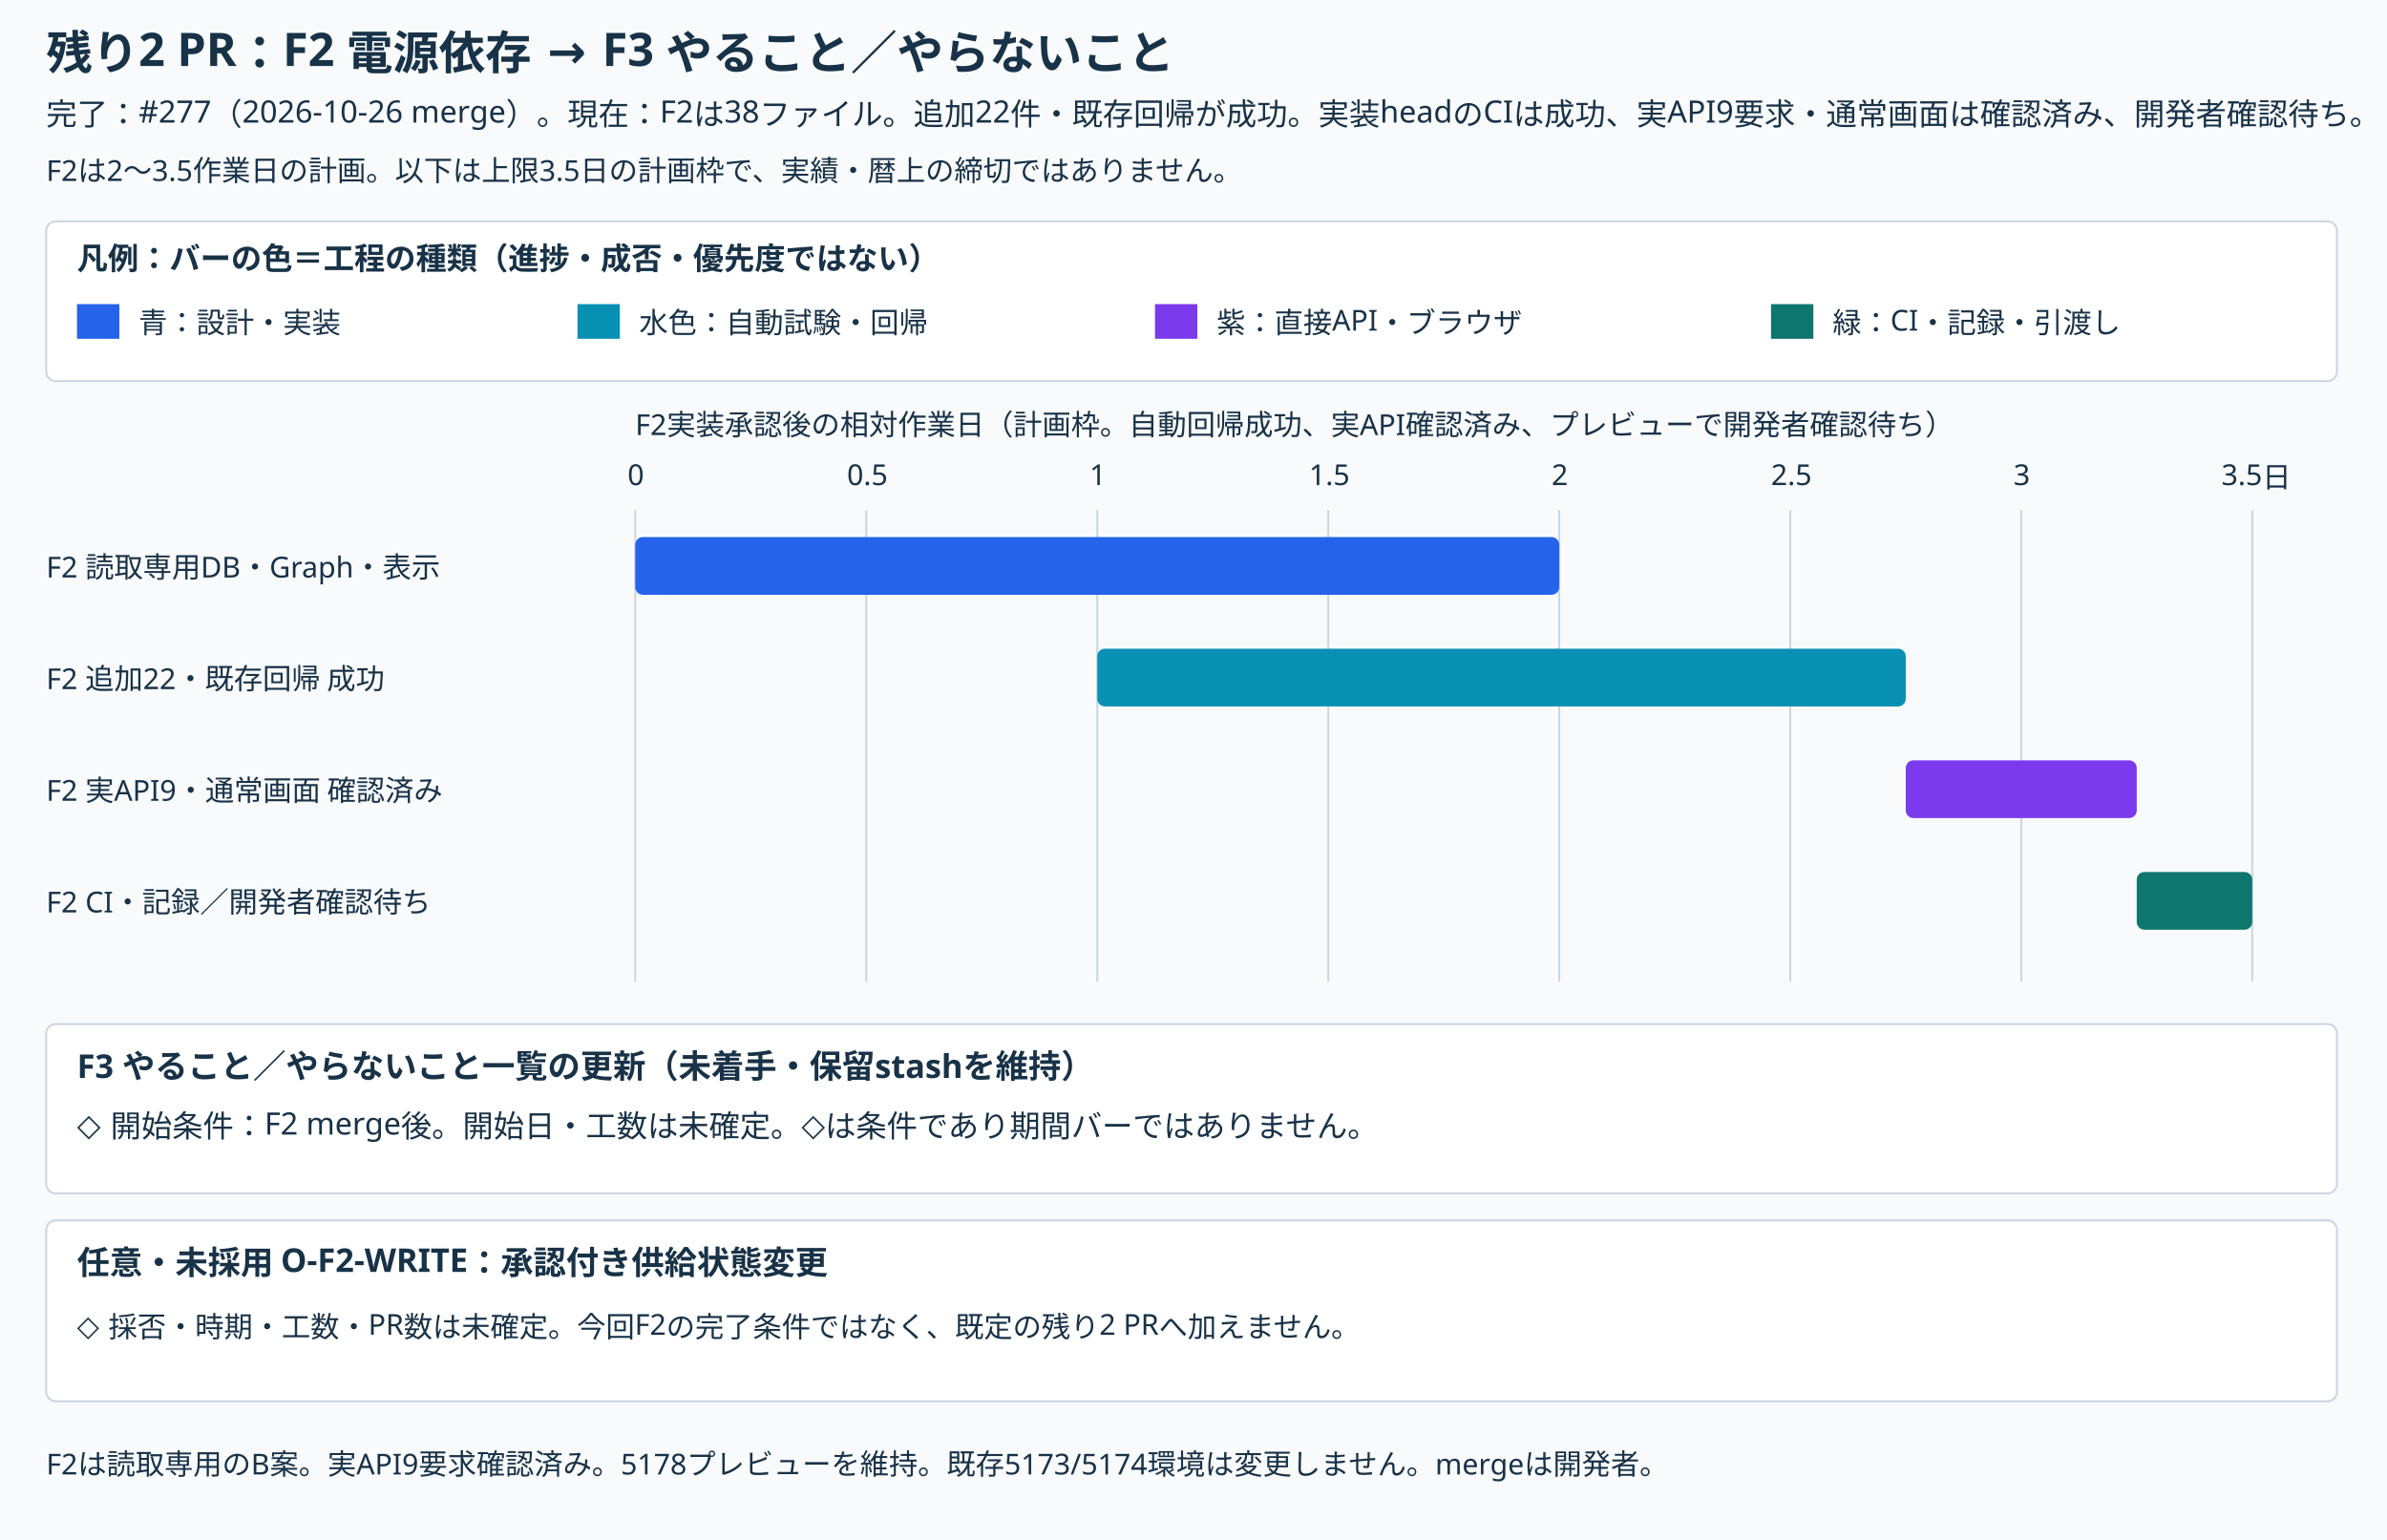
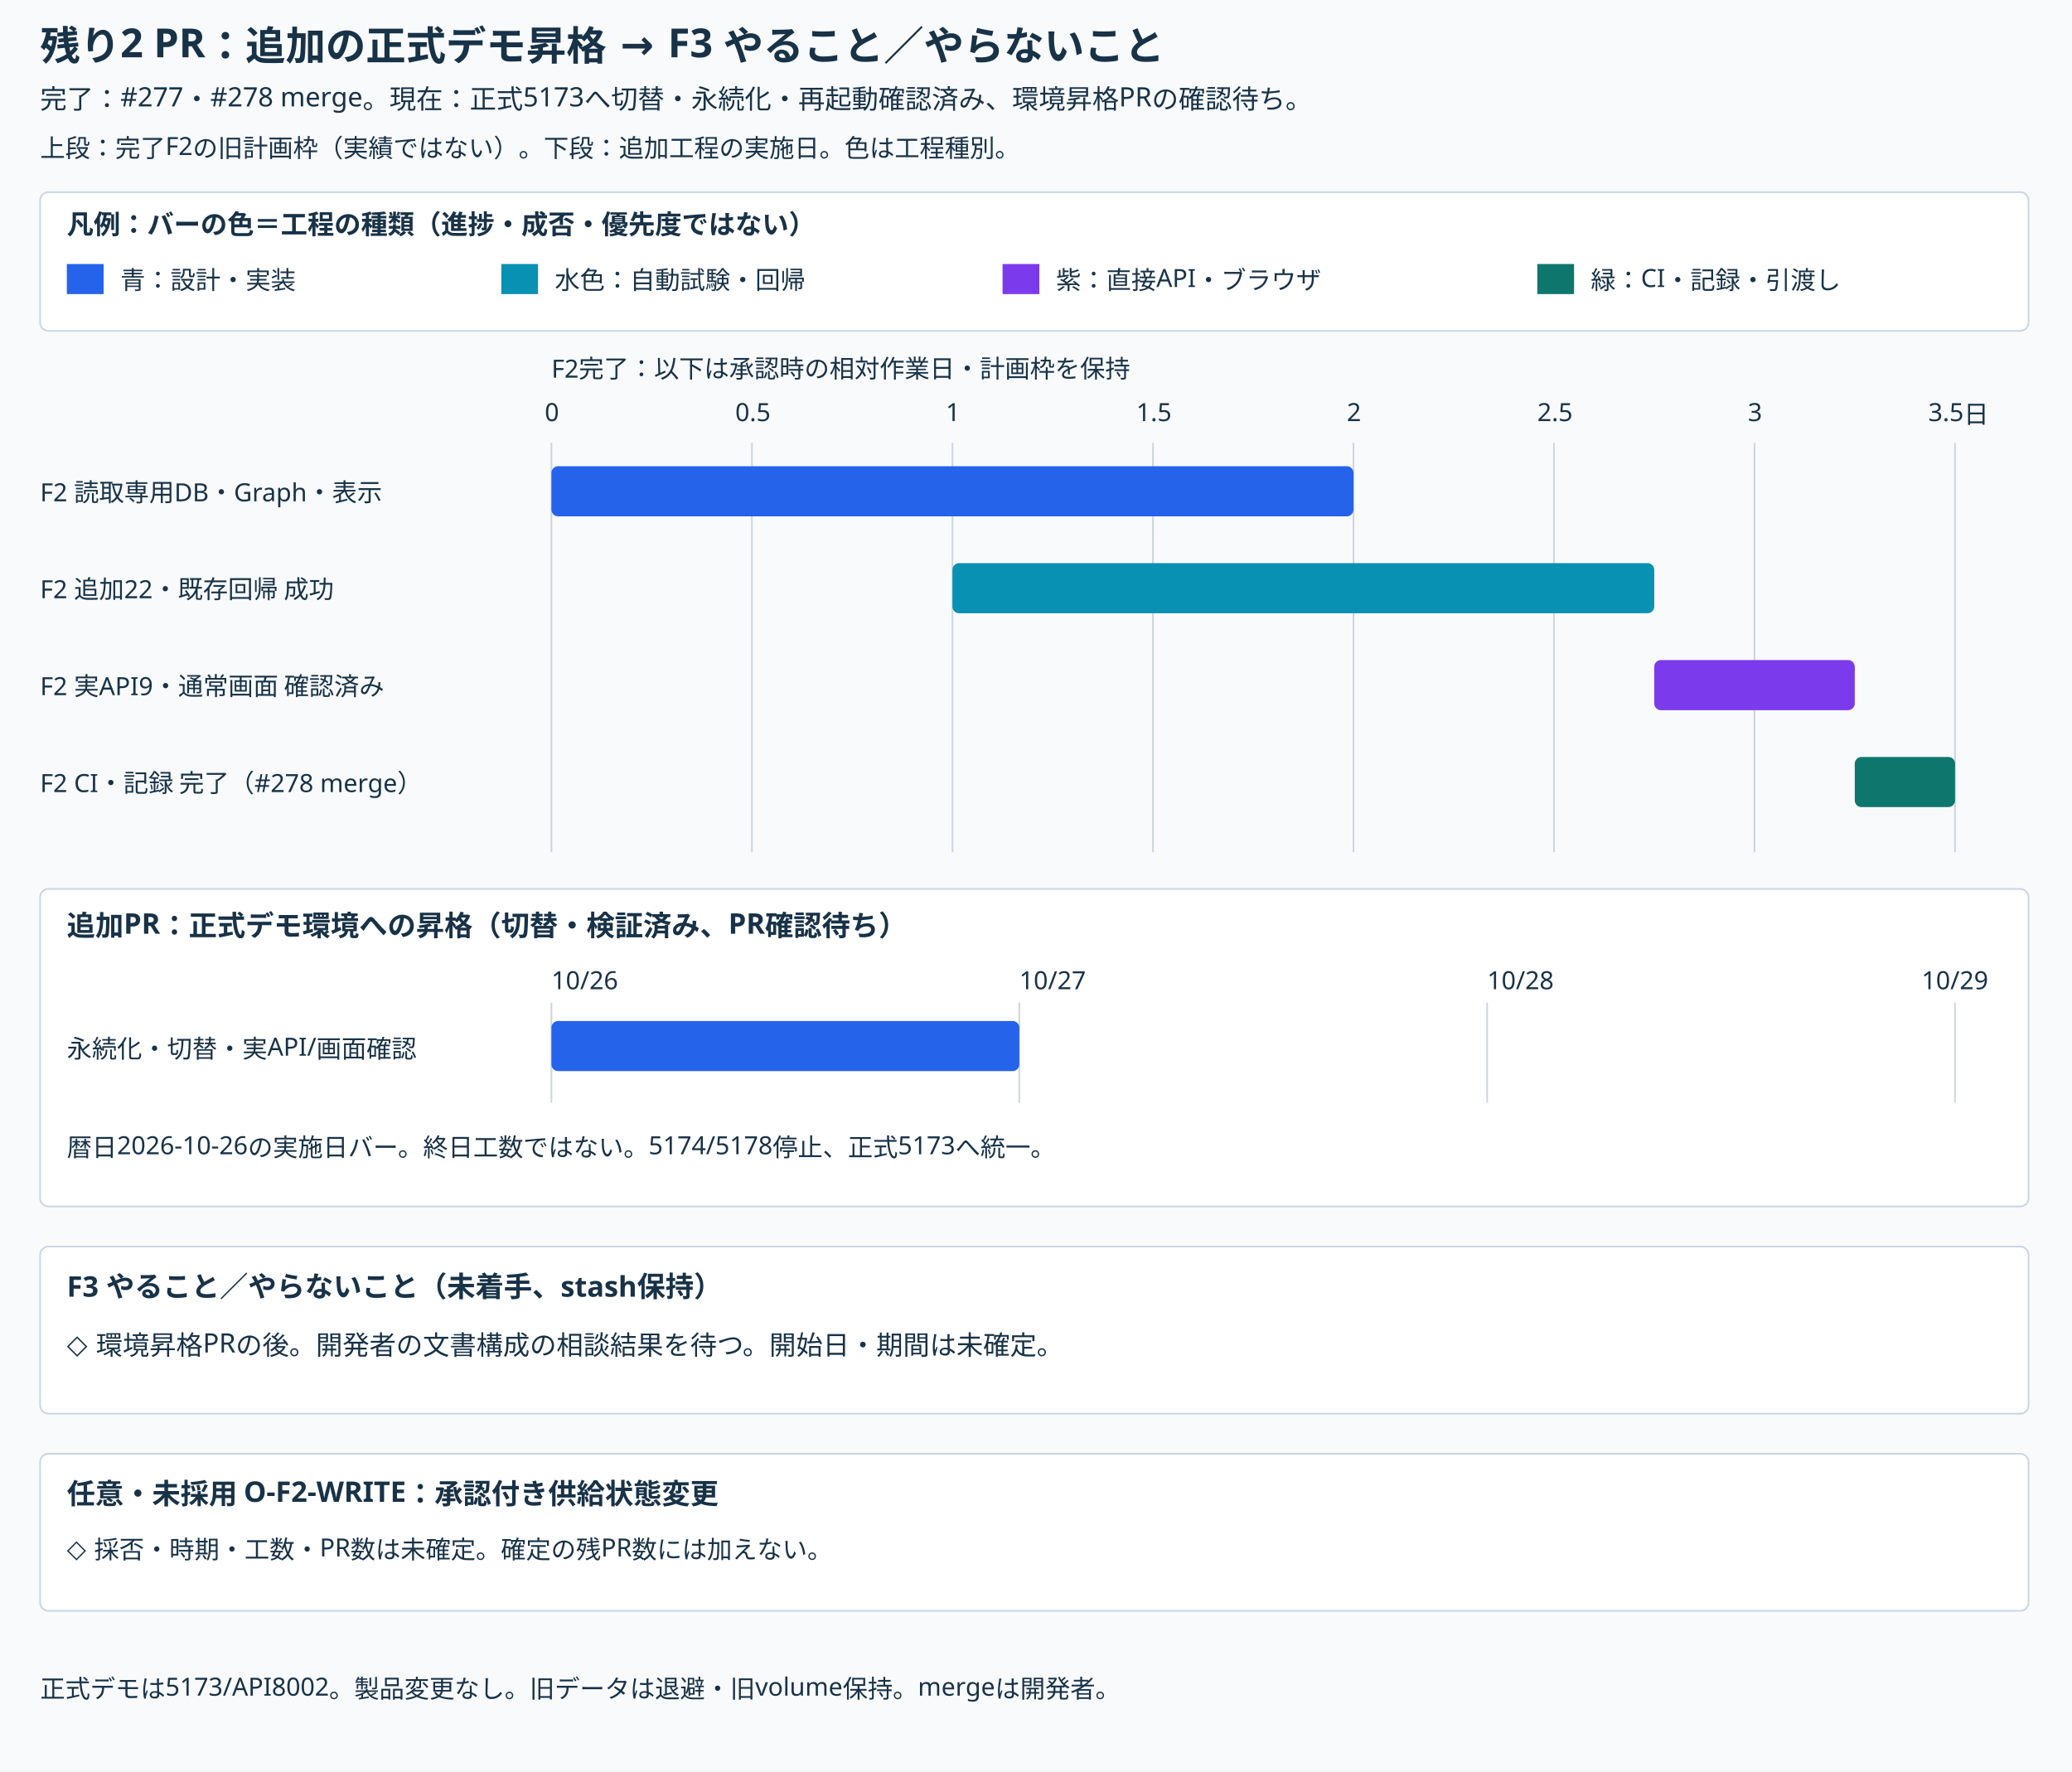
- <svg xmlns="http://www.w3.org/2000/svg" width="1240" height="800" viewBox="0 0 1240 800" role="img" aria-labelledby="title desc">
-   <rect width="1240" height="800" fill="#f8fafc" />
+ <svg xmlns="http://www.w3.org/2000/svg" width="1240" height="1060" viewBox="0 0 1240 1060" role="img" aria-labelledby="title desc">
+   <rect width="1240" height="1060" fill="#f8fafc" />
  <g font-family="sans-serif" fill="#183247">
-     <text x="24" y="36" font-size="24" font-weight="bold">残り2 PR：F2 電源依存 → F3 やること／やらないこと</text>
-     <text x="24" y="65" font-size="16">完了：#277（2026-10-26 merge）。現在：F2は38ファイル。追加22件・既存回帰が成功。実装headのCIは成功、実API9要求・通常画面は確認済み、開発者確認待ち。</text>
-     <text x="24" y="94" font-size="15">F2は2〜3.5作業日の計画。以下は上限3.5日の計画枠で、実績・暦上の締切ではありません。</text>
+     <text x="24" y="36" font-size="24" font-weight="bold">残り2 PR：追加の正式デモ昇格 → F3 やること／やらないこと</text>
+     <text x="24" y="65" font-size="16">完了：#277・#278 merge。現在：正式5173へ切替・永続化・再起動確認済み、環境昇格PRの確認待ち。</text>
+     <text x="24" y="94" font-size="15">上段：完了F2の旧計画枠（実績ではない）。下段：追加工程の実施日。色は工程種別。</text>
    <rect x="24" y="115" width="1190" height="83" fill="white" stroke="#cbd5e1" rx="5" />
    <text x="40" y="140" font-size="16" font-weight="bold">凡例：バーの色＝工程の種類（進捗・成否・優先度ではない）</text>
    <g font-size="15">
      <rect x="40" y="158" width="22" height="18" fill="#2563eb" />
      <text x="72" y="173">青：設計・実装</text>
      <rect x="300" y="158" width="22" height="18" fill="#0891b2" />
      <text x="332" y="173">水色：自動試験・回帰</text>
      <rect x="600" y="158" width="22" height="18" fill="#7c3aed" />
      <text x="632" y="173">紫：直接API・ブラウザ</text>
      <rect x="920" y="158" width="22" height="18" fill="#0f766e" />
      <text x="952" y="173">緑：CI・記録・引渡し</text>
    </g>
-     <text x="330" y="226" font-size="15">F2実装承認後の相対作業日（計画枠。自動回帰成功、実API確認済み、プレビューで開発者確認待ち）</text>
+     <text x="330" y="226" font-size="15">F2完了：以下は承認時の相対作業日・計画枠を保持</text>
    <g stroke="#cbd5e1">
      <path d="M330 265V510 M450 265V510 M570 265V510 M690 265V510 M810 265V510 M930 265V510 M1050 265V510 M1170 265V510" />
    </g>
    <g font-size="15">
      <text x="326" y="252">0</text>
      <text x="440" y="252">0.5</text>
      <text x="566" y="252">1</text>
      <text x="680" y="252">1.5</text>
      <text x="806" y="252">2</text>
      <text x="920" y="252">2.5</text>
      <text x="1046" y="252">3</text>
      <text x="1154" y="252">3.5日</text>
      <text x="24" y="300">F2 読取専用DB・Graph・表示</text>
      <rect x="330" y="279" width="480" height="30" fill="#2563eb" rx="4" />
      <text x="24" y="358">F2 追加22・既存回帰 成功</text>
      <rect x="570" y="337" width="420" height="30" fill="#0891b2" rx="4" />
      <text x="24" y="416">F2 実API9・通常画面 確認済み</text>
      <rect x="990" y="395" width="120" height="30" fill="#7c3aed" rx="4" />
-       <text x="24" y="474">F2 CI・記録／開発者確認待ち</text>
+       <text x="24" y="474">F2 CI・記録 完了（#278 merge）</text>
      <rect x="1110" y="453" width="60" height="30" fill="#0f766e" rx="4" />
    </g>
-     <rect x="24" y="532" width="1190" height="88" fill="white" stroke="#cbd5e1" rx="5" />
-     <text x="40" y="560" font-size="17" font-weight="bold">F3 やること／やらないこと一覧の更新（未着手・保留stashを維持）</text>
-     <text x="40" y="590" font-size="16">◇ 開始条件：F2 merge後。開始日・工数は未確定。◇は条件であり期間バーではありません。</text>
-     <rect x="24" y="634" width="1190" height="94" fill="white" stroke="#cbd5e1" rx="5" />
-     <text x="40" y="662" font-size="17" font-weight="bold">任意・未採用 O-F2-WRITE：承認付き供給状態変更</text>
-     <text x="40" y="694" font-size="15">◇ 採否・時期・工数・PR数は未確定。今回F2の完了条件ではなく、既定の残り2 PRへ加えません。</text>
-     <text x="24" y="766" font-size="15">F2は読取専用のB案。実API9要求確認済み。5178プレビューを維持。既存5173/5174環境は変更しません。mergeは開発者。</text>
+     <rect x="24" y="532" width="1190" height="190" fill="white" stroke="#cbd5e1" rx="5" />
+     <text x="40" y="560" font-size="17" font-weight="bold">追加PR：正式デモ環境への昇格（切替・検証済み、PR確認待ち）</text>
+     <g font-size="15">
+       <text x="330" y="592">10/26</text>
+       <text x="610" y="592">10/27</text>
+       <text x="890" y="592">10/28</text>
+       <text x="1150" y="592">10/29</text>
+     </g>
+     <g stroke="#cbd5e1">
+       <path d="M330 600V660 M610 600V660 M890 600V660 M1170 600V660" />
+     </g>
+     <text x="40" y="633" font-size="15">永続化・切替・実API/画面確認</text>
+     <rect x="330" y="611" width="280" height="30" fill="#2563eb" rx="4" />
+     <text x="40" y="692" font-size="15">暦日2026-10-26の実施日バー。終日工数ではない。5174/5178停止、正式5173へ統一。</text>
+     <rect x="24" y="746" width="1190" height="100" fill="white" stroke="#cbd5e1" rx="5" />
+     <text x="40" y="776" font-size="17" font-weight="bold">F3 やること／やらないこと（未着手、stash保持）</text>
+     <text x="40" y="810" font-size="16">◇ 環境昇格PRの後。開発者の文書構成の相談結果を待つ。開始日・期間は未確定。</text>
+     <rect x="24" y="870" width="1190" height="94" fill="white" stroke="#cbd5e1" rx="5" />
+     <text x="40" y="900" font-size="17" font-weight="bold">任意・未採用 O-F2-WRITE：承認付き供給状態変更</text>
+     <text x="40" y="932" font-size="15">◇ 採否・時期・工数・PR数は未確定。確定の残PR数には加えない。</text>
+     <text x="24" y="1016" font-size="15">正式デモは5173/API8002。製品変更なし。旧データは退避・旧volume保持。mergeは開発者。</text>
  </g>
</svg>
